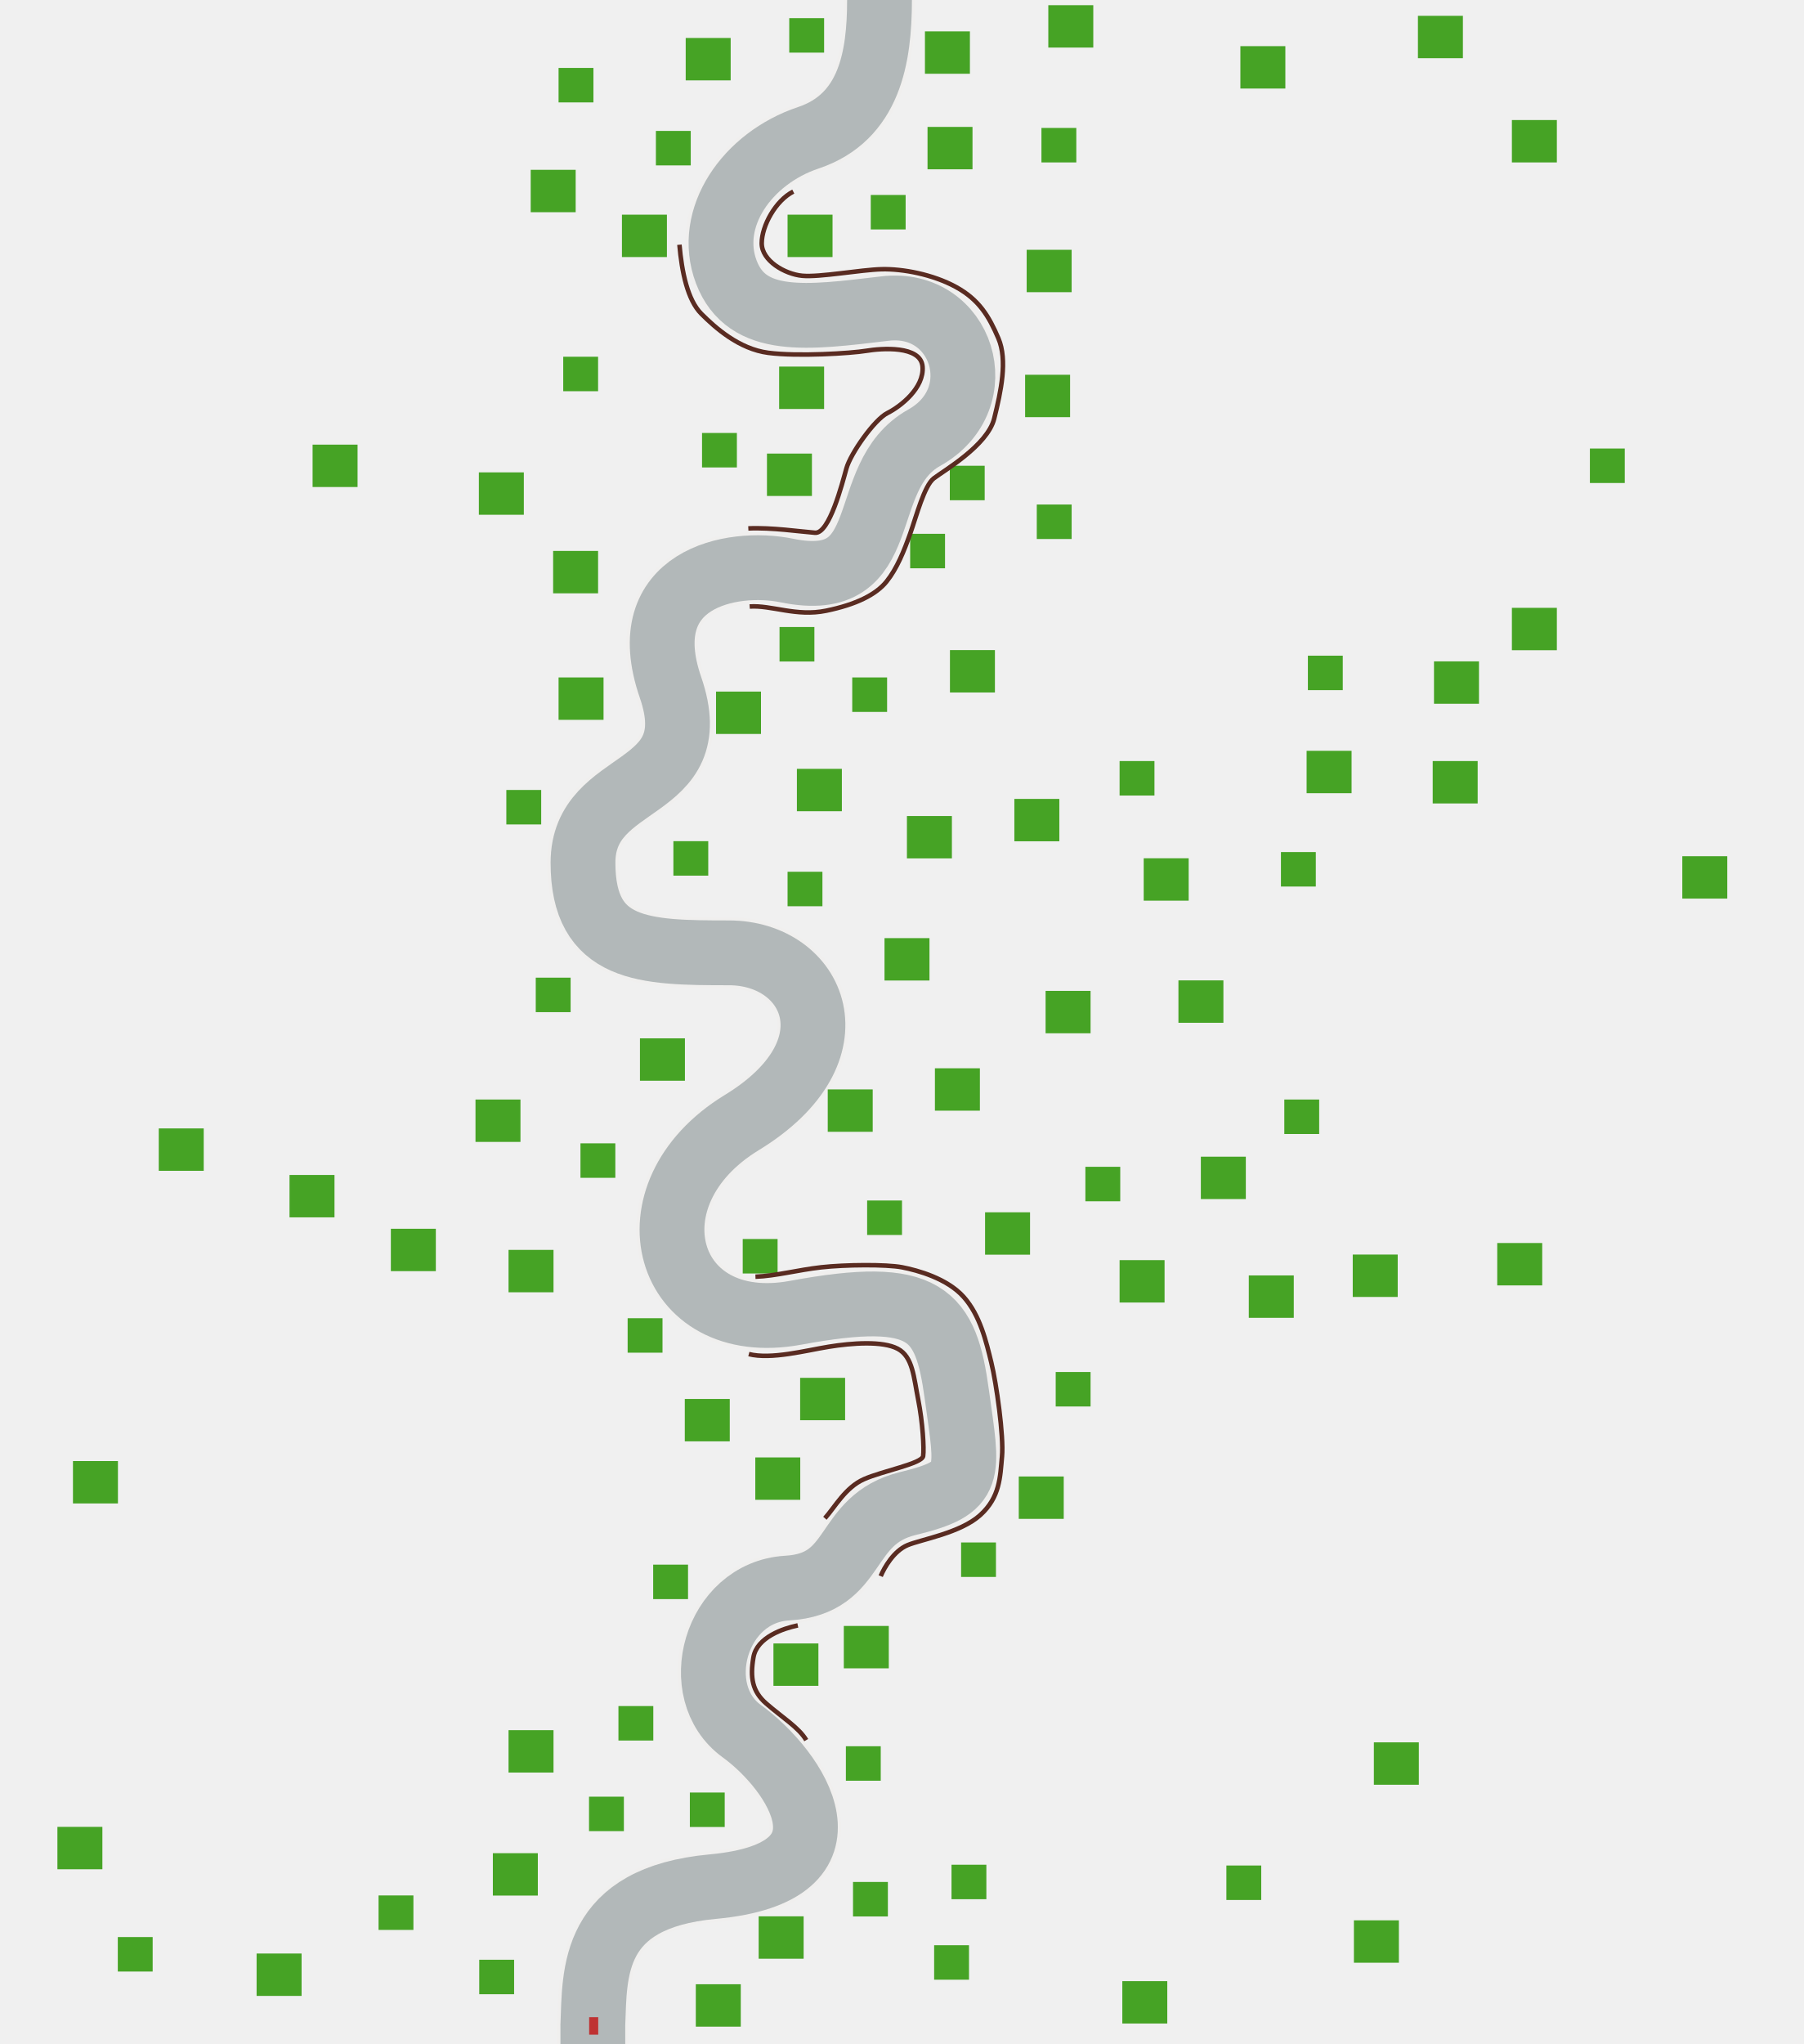
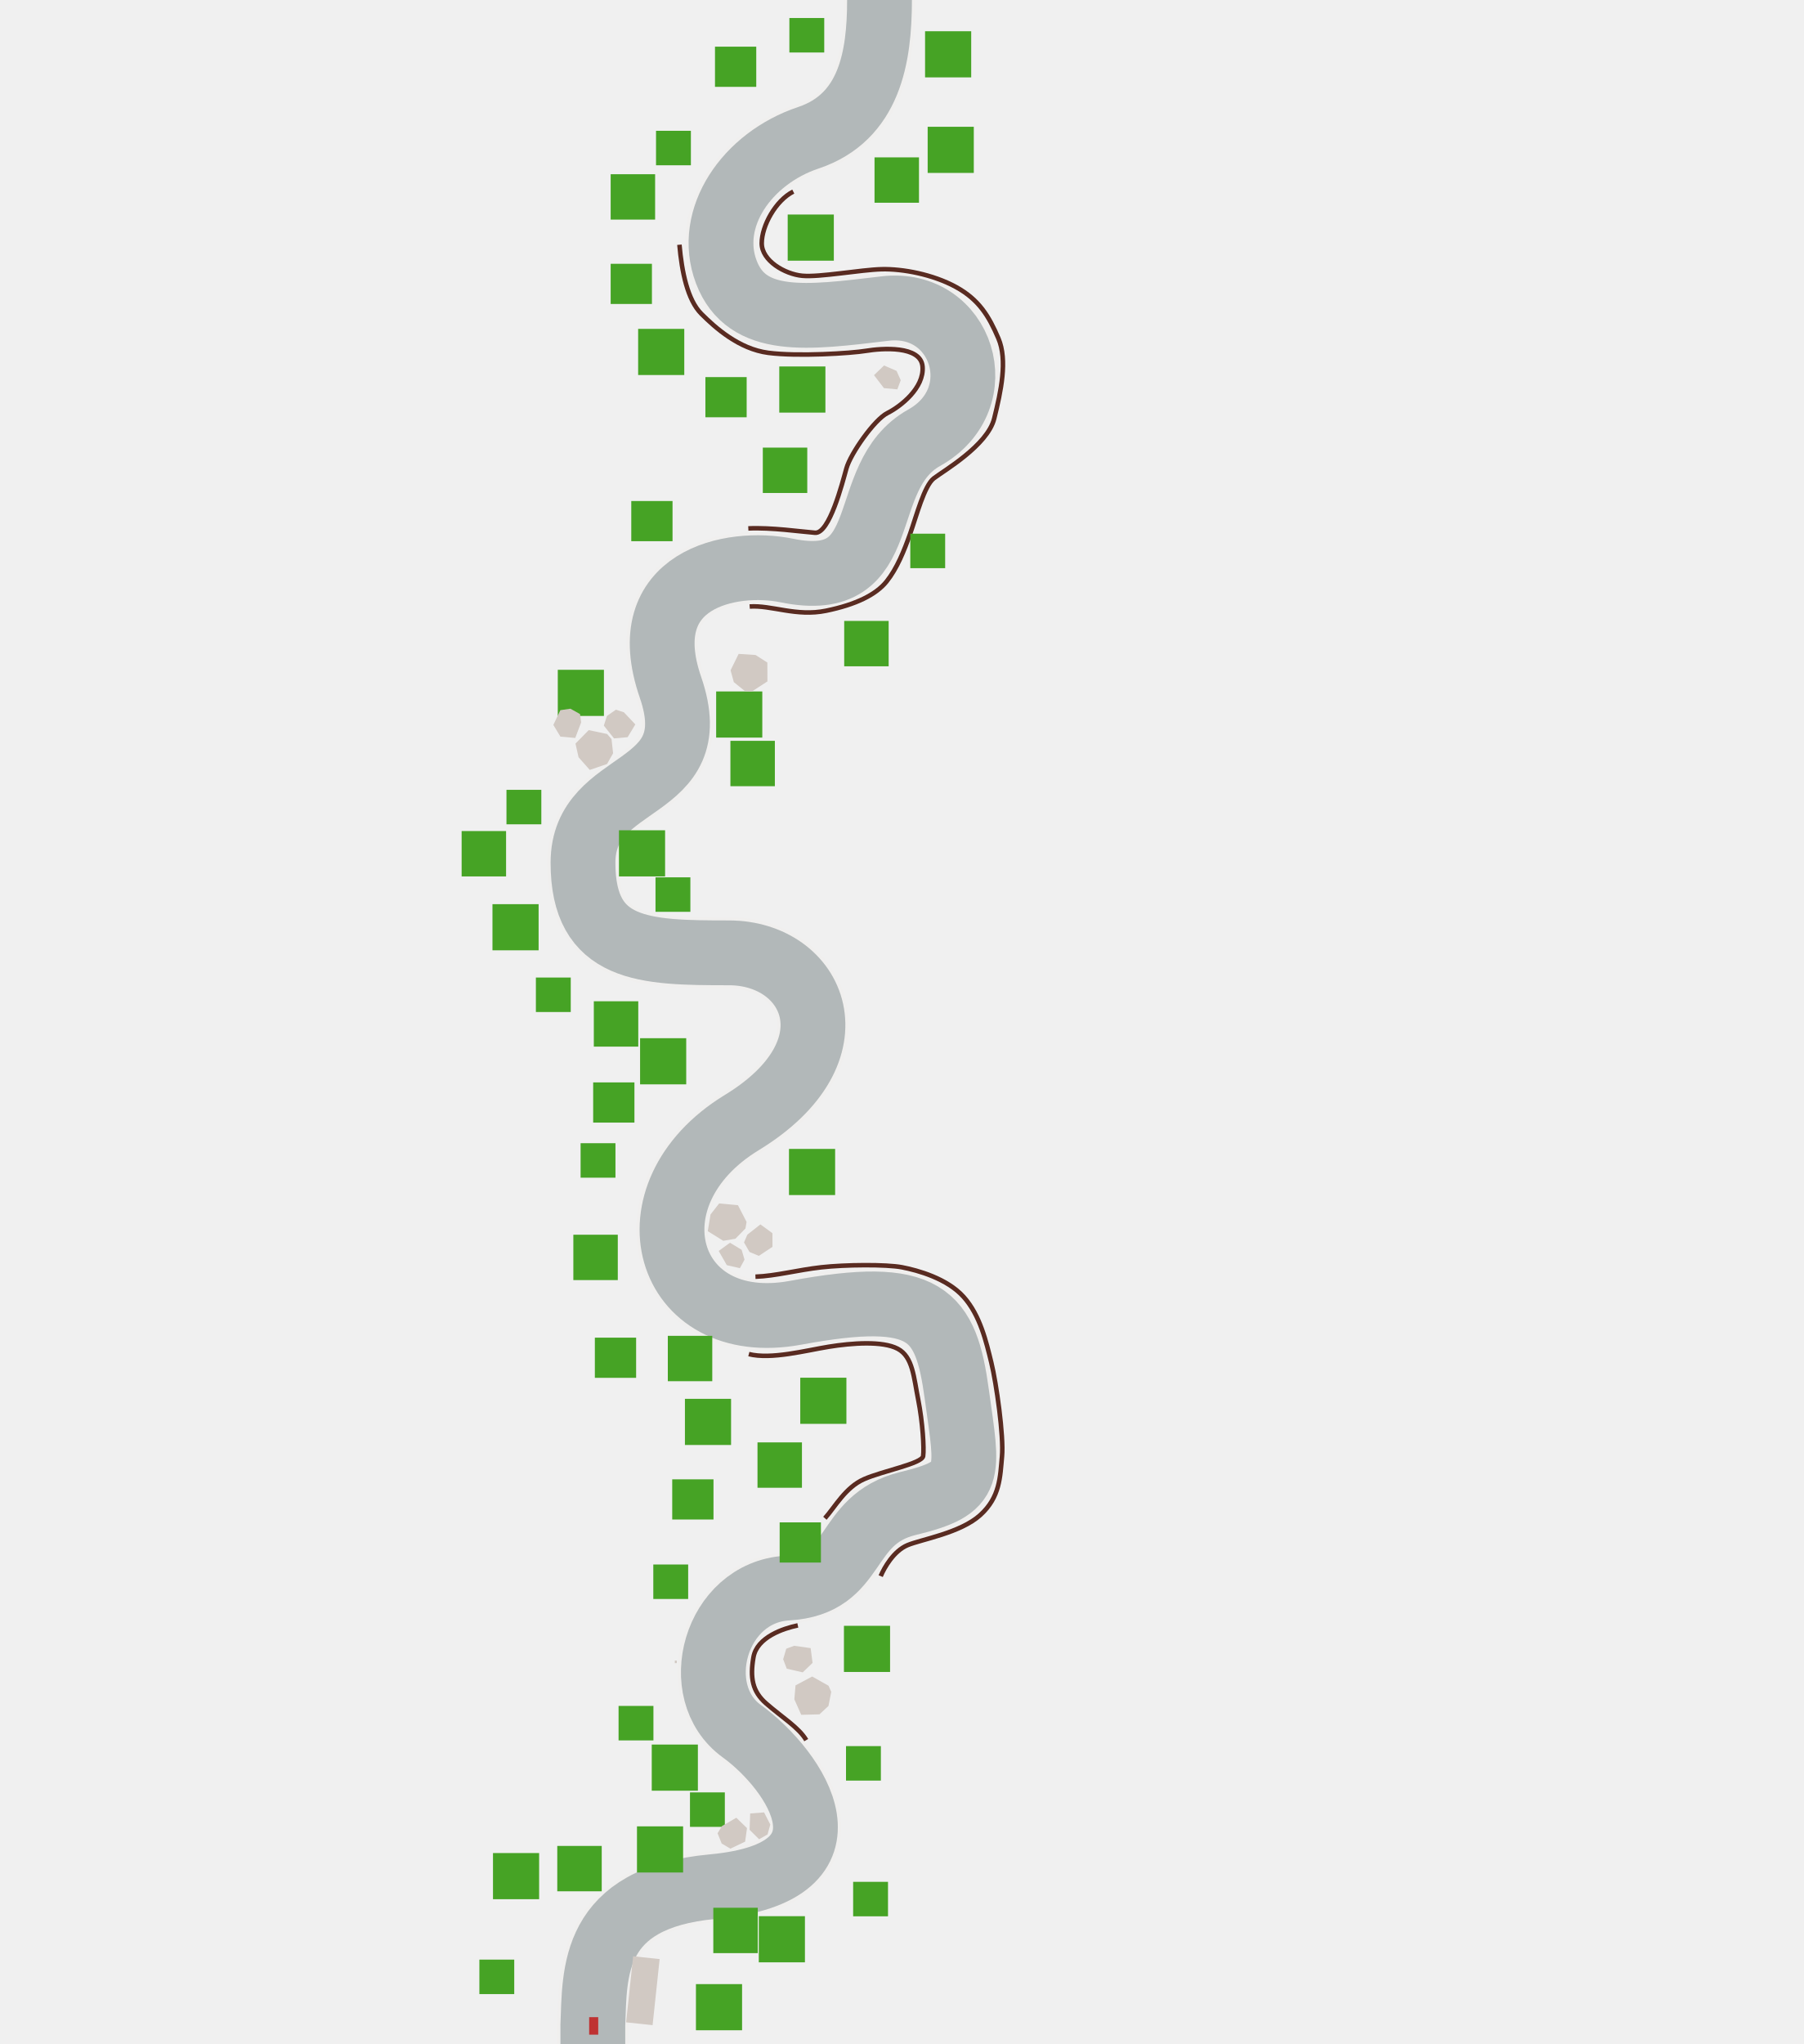
<svg xmlns="http://www.w3.org/2000/svg" width="13918" height="15768" viewBox="0 0 13918 15768" fill="none">
  <g clip-path="url(#clip0_912_2577)">
    <path opacity="0.4" d="M4574.45 15768C4574.45 15616.5 4574.45 15704 4574.45 15623C4590.64 15217.5 4558.9 14640.8 5500.5 14554C6677.5 14445.5 6139.45 13656 5723.46 13354.5C5307.46 13053 5516.5 12283.6 6074 12251C6631.5 12218.4 6494 11723 7006.5 11598.5C7519 11474 7468.04 11378 7383 10757C7297.96 10136 7152.5 9939.52 6139.45 10127C5126.41 10314.5 4814.41 9214.5 5723.45 8660C6632.5 8105.5 6281.5 7350.5 5624.5 7350.5C4967.5 7350.5 4498.5 7339.5 4498.5 6655.5C4498.5 5971.5 5463.05 6142 5173.5 5302C4883.95 4462 5647 4314 6070.5 4401C6923.5 4576.23 6592 3678 7131 3377C7670 3076 7426 2309 6828 2380.5C6230 2452 5763 2515.5 5604.5 2098.5C5446 1681.5 5764 1221 6237 1063C6710 905 6786.5 442.5 6786.5 0" stroke="#53656A" stroke-width="500" />
    <path opacity="0.01" d="M4574.45 15768C4574.45 15616.5 4574.45 15704 4574.45 15623C4590.64 15217.5 4558.9 14640.8 5500.5 14554C6677.5 14445.5 6139.45 13656 5723.46 13354.5C5307.46 13053 5516.5 12283.6 6074 12251C6631.5 12218.4 6494 11723 7006.5 11598.5C7519 11474 7468.04 11378 7383 10757C7297.96 10136 7152.5 9939.52 6139.45 10127C5126.41 10314.5 4814.41 9214.5 5723.45 8660C6632.5 8105.5 6281.5 7350.5 5624.5 7350.5C4967.5 7350.5 4498.5 7339.5 4498.5 6655.5C4498.5 5971.5 5463.05 6142 5173.5 5302C4883.95 4462 5647 4314 6070.5 4401C6923.5 4576.23 6592 3678 7131 3377C7670 3076 7426 2309 6828 2380.5C6230 2452 5763 2515.5 5604.5 2098.5C5446 1681.5 5764 1221 6237 1063C6710 905 6786.5 442.5 6786.5 0" stroke="#FA5F3D" stroke-width="550" />
    <rect x="4546" y="15696" width="135" height="70" transform="rotate(-90 4546 15696)" fill="#BF3232" />
-     <rect x="5731" y="9558" width="269" height="266" fill="#46A325" />
-     <rect x="6691" y="9261" width="269" height="266" fill="#46A325" />
-     <rect x="6015" y="4837" width="269" height="266" fill="#46A325" />
-     <rect x="5196" y="6489" width="269" height="266" fill="#46A325" />
-     <rect x="3907" y="6094" width="269" height="266" fill="#46A325" />
-     <rect x="4134" y="7542" width="269" height="266" fill="#46A325" />
-     <rect x="7329" y="3593" width="269" height="266" fill="#46A325" />
-     <rect x="7023" y="4118" width="269" height="266" fill="#46A325" />
-     <rect x="6719" y="1504" width="269" height="266" fill="#46A325" />
-     <rect x="6090" y="140" width="269" height="266" fill="#46A325" />
-     <rect x="8036" y="987" width="269" height="266" fill="#46A325" />
-     <rect x="8000" y="3892" width="269" height="266" fill="#46A325" />
-     <rect x="5417" y="3340" width="269" height="266" fill="#46A325" />
-     <rect x="7416" y="11899" width="269" height="266" fill="#46A325" />
-     <rect x="6077" y="6725" width="269" height="266" fill="#46A325" />
-     <rect x="4346" y="2752" width="269" height="266" fill="#46A325" />
-     <rect x="5061" y="1010" width="269" height="266" fill="#46A325" />
-     <rect x="4310" y="524" width="269" height="266" fill="#46A325" />
-     <rect x="10092" y="5058" width="269" height="266" fill="#46A325" />
-     <rect x="9884" y="6573" width="269" height="266" fill="#46A325" />
-     <rect x="12268" y="3460" width="269" height="266" fill="#46A325" />
-     <rect x="8639" y="5871" width="269" height="266" fill="#46A325" />
-     <rect x="9910" y="8482" width="269" height="266" fill="#46A325" />
-     <rect x="8146" y="10584" width="269" height="266" fill="#46A325" />
-     <rect x="8375" y="9001" width="269" height="266" fill="#46A325" />
-     <rect x="4545" y="13860" width="269" height="266" fill="#46A325" />
-     <rect x="4772" y="13161" width="269" height="266" fill="#46A325" />
-     <rect x="6527" y="13471" width="269" height="266" fill="#46A325" />
-     <rect x="7342" y="14385" width="269" height="266" fill="#46A325" />
-     <rect x="7208" y="15006" width="269" height="266" fill="#46A325" />
-     <rect x="6582" y="14518" width="269" height="266" fill="#46A325" />
-     <rect x="9463" y="14391" width="269" height="266" fill="#46A325" />
-     <rect x="3698" y="15118" width="269" height="266" fill="#46A325" />
-     <rect x="909" y="14943" width="269" height="266" fill="#46A325" />
-     <rect x="2921" y="14622" width="269" height="266" fill="#46A325" />
-     <rect x="4479" y="8820" width="269" height="266" fill="#46A325" />
-     <rect x="4843" y="10169" width="269" height="266" fill="#46A325" />
-     <rect x="5040" y="12070" width="269" height="266" fill="#46A325" />
-     <rect x="5323" y="13828" width="269" height="266" fill="#46A325" />
-     <rect x="6576" y="5226" width="269" height="266" fill="#46A325" />
-     <rect x="6174" y="10629" width="347" height="327" fill="#46A325" />
-     <rect x="5284" y="10792" width="347" height="327" fill="#46A325" />
-     <rect x="5828" y="11243" width="347" height="327" fill="#46A325" />
-     <rect x="6511" y="12543" width="347" height="327" fill="#46A325" />
-     <rect x="5968" y="12678" width="347" height="327" fill="#46A325" />
-     <rect x="7861" y="11390" width="347" height="327" fill="#46A325" />
-     <rect x="9636" y="9839" width="347" height="327" fill="#46A325" />
-     <rect x="9266" y="8923" width="347" height="327" fill="#46A325" />
-     <rect x="7601" y="9352" width="347" height="327" fill="#46A325" />
-     <rect x="7214" y="8241" width="347" height="327" fill="#46A325" />
-     <rect x="6825" y="7237" width="347" height="327" fill="#46A325" />
-     <rect x="4938" y="8010" width="347" height="327" fill="#46A325" />
-     <rect x="3669" y="8482" width="347" height="327" fill="#46A325" />
-     <rect x="8068" y="7644" width="347" height="327" fill="#46A325" />
-     <rect x="8639" y="9721" width="347" height="327" fill="#46A325" />
-     <rect x="8825" y="6621" width="347" height="327" fill="#46A325" />
-     <rect x="6998" y="6295" width="347" height="327" fill="#46A325" />
-     <rect x="5918" y="3499" width="347" height="327" fill="#46A325" />
-     <rect x="7330" y="5015" width="347" height="327" fill="#46A325" />
-     <rect x="7922" y="1927" width="347" height="327" fill="#46A325" />
-     <rect x="7157" y="979" width="347" height="327" fill="#46A325" />
-     <rect x="7827" y="6163" width="347" height="327" fill="#46A325" />
-     <rect x="6149" y="5931" width="347" height="327" fill="#46A325" />
-     <rect x="8089" y="40" width="347" height="327" fill="#46A325" />
-     <rect x="9571" y="356" width="347" height="327" fill="#46A325" />
-     <rect x="2412" y="3430" width="347" height="327" fill="#46A325" />
-     <rect x="6012" y="2828" width="347" height="327" fill="#46A325" />
-     <rect x="5525" y="5335" width="347" height="327" fill="#46A325" />
-     <rect x="9093" y="7563" width="347" height="327" fill="#46A325" />
-     <rect x="6387" y="8404" width="347" height="327" fill="#46A325" />
-     <rect x="5369" y="15307" width="347" height="327" fill="#46A325" />
-     <rect x="5854" y="14783" width="347" height="327" fill="#46A325" />
-     <rect x="8660" y="15283" width="347" height="327" fill="#46A325" />
-     <rect x="10601" y="13441" width="347" height="327" fill="#46A325" />
-     <rect x="3803" y="14296" width="347" height="327" fill="#46A325" />
-     <rect x="3924" y="13347" width="347" height="327" fill="#46A325" />
-     <rect x="563" y="11271" width="347" height="327" fill="#46A325" />
-     <rect x="4095" y="1310" width="347" height="327" fill="#46A325" />
-     <rect x="10438" y="9678" width="347" height="327" fill="#46A325" />
-     <rect x="1980" y="15070" width="347" height="327" fill="#46A325" />
-     <rect x="3016" y="9479" width="347" height="327" fill="#46A325" />
-     <rect x="3924" y="9642" width="347" height="327" fill="#46A325" />
-     <rect x="443" y="14093" width="347" height="327" fill="#46A325" />
-     <rect x="1225" y="8705" width="347" height="327" fill="#46A325" />
-     <rect x="4268" y="4250" width="347" height="327" fill="#46A325" />
-     <rect x="4310" y="5226" width="347" height="327" fill="#46A325" />
-     <rect x="3695" y="3644" width="347" height="327" fill="#46A325" />
-     <rect x="10447" y="14814" width="347" height="327" fill="#46A325" />
-     <rect x="5291" y="293" width="347" height="327" fill="#46A325" />
-     <rect x="4799" y="1656" width="347" height="327" fill="#46A325" />
-     <rect x="6077" y="1656" width="347" height="327" fill="#46A325" />
-     <rect x="7137" y="242" width="347" height="327" fill="#46A325" />
-     <rect x="7910" y="2891" width="347" height="327" fill="#46A325" />
-     <rect x="11065" y="5102" width="347" height="327" fill="#46A325" />
-     <rect x="10082" y="5792" width="347" height="327" fill="#46A325" />
-     <rect x="10941" y="122" width="347" height="327" fill="#46A325" />
-     <rect x="11666" y="926" width="347" height="327" fill="#46A325" />
-     <rect x="12981" y="6605" width="347" height="327" fill="#46A325" />
-     <rect x="11553" y="9589" width="347" height="327" fill="#46A325" />
-     <rect x="2234" y="9064" width="347" height="327" fill="#46A325" />
-     <rect x="11055" y="5871" width="347" height="327" fill="#46A325" />
-     <rect x="11666" y="4689" width="347" height="327" fill="#46A325" />
    <path d="M6365.13 11712.3C6443.13 11625.3 6523.13 11474.3 6666.63 11410.8C6810.13 11347.3 7114.63 11290.8 7123.13 11232.8C7131.63 11174.8 7119.63 10971.3 7085.13 10797.8C7050.63 10624.3 7043.63 10466.8 6927.13 10404.8C6810.63 10342.8 6572.63 10360.3 6394.13 10389.3C6215.63 10418.3 5950.63 10489.3 5778.13 10445.8" stroke="#592B21" stroke-width="35" />
    <path d="M5829.13 9848.84C5986.63 9843.34 6154.13 9796.84 6337.13 9776.34C6520.13 9755.84 6839.13 9752.84 6960.63 9776.34C7082.13 9799.84 7308.63 9862.34 7436.13 10005.3C7563.63 10148.3 7610.13 10352.3 7649.13 10511.3C7688.13 10670.3 7746.13 11077.8 7731.63 11235.8C7717.13 11393.8 7716.63 11549.3 7563.63 11687.8C7410.63 11826.3 7108.63 11875.3 7002.63 11919.8C6896.63 11964.3 6823.13 12092.3 6795.63 12158.8" stroke="#592B21" stroke-width="35" />
    <path d="M5784.62 4678.84C5952.62 4666.84 6144.12 4758.84 6374.62 4711.34C6605.12 4663.84 6759.62 4587.34 6840.62 4486.34C6921.62 4385.34 6976.12 4249.34 7023.62 4115.34C7071.12 3981.34 7131.62 3746.84 7205.62 3689.84C7279.62 3632.84 7620.12 3436.84 7671.62 3228.34C7723.12 3019.84 7776.12 2779.34 7703.62 2609.84C7631.12 2440.34 7555.12 2311.84 7376.12 2213.84C7197.12 2115.84 6963.62 2072.84 6802.62 2076.84C6641.62 2080.84 6323.62 2140.34 6189.62 2127.34C6055.62 2114.34 5877.62 2011.34 5877.62 1876.84C5877.62 1742.34 5985.12 1546.34 6121.12 1477.84" stroke="#592B21" stroke-width="35" />
    <path d="M5242.62 1887.84C5260.62 2096.34 5305.12 2314.34 5411.62 2420.84C5518.12 2527.34 5701.62 2692.34 5928.12 2721.84C6154.62 2751.34 6566.12 2725.84 6683.62 2706.34C6801.12 2686.84 7105.62 2663.34 7118.62 2828.34C7131.62 2993.34 6948.62 3135.84 6847.62 3186.34C6746.62 3236.84 6563.12 3498.84 6531.12 3613.34C6499.12 3727.84 6399.62 4118.34 6289.12 4109.84C6178.62 4101.34 5953.12 4067.84 5774.12 4076.34" stroke="#592B21" stroke-width="35" />
    <path d="M6156.12 12538.8C6045.62 12561.8 5840.12 12629.3 5813.62 12785.3C5787.12 12941.3 5804.13 13047.3 5912.12 13141.3C6036.12 13249.3 6165.12 13327.8 6221.12 13423.8" stroke="#592B21" stroke-width="35" />
+     <rect x="5058" y="6768" width="269" height="266" fill="#46A325" />
+     <rect x="3908" y="6093" width="269" height="266" fill="#46A325" />
+     <rect x="4135" y="7541" width="269" height="266" fill="#46A325" />
+     <rect x="7024" y="4117" width="269" height="266" fill="#46A325" />
+     <rect x="6091" y="139" width="269" height="266" fill="#46A325" />
+     <rect x="5062" y="1009" width="269" height="266" fill="#46A325" />
+     <rect x="4773" y="13160" width="269" height="266" fill="#46A325" />
+     <rect x="6528" y="13470" width="269" height="266" fill="#46A325" />
+     <rect x="6583" y="14517" width="269" height="266" fill="#46A325" />
+     <rect x="3699" y="15117" width="269" height="266" fill="#46A325" />
+     <rect x="4480" y="8819" width="269" height="266" fill="#46A325" />
+     <rect x="5041" y="12069" width="269" height="266" fill="#46A325" />
+     <rect x="5324" y="13827" width="269" height="266" fill="#46A325" />
+     <rect x="6175" y="10628" width="356" height="356" fill="#46A325" />
+     <rect x="5285" y="10791" width="356" height="356" fill="#46A325" />
+     <rect x="6512" y="12542" width="356" height="356" fill="#46A325" />
+     <rect x="4939" y="8009" width="356" height="356" fill="#46A325" />
+     <rect x="7158" y="978" width="356" height="356" fill="#46A325" />
+     <rect x="6013" y="2827" width="356" height="356" fill="#46A325" />
+     <rect x="5526" y="5334" width="356" height="356" fill="#46A325" />
+     <rect x="5370" y="15306" width="356" height="356" fill="#46A325" />
+     <rect x="5855" y="14782" width="356" height="356" fill="#46A325" />
+     <rect x="3804" y="14295" width="356" height="356" fill="#46A325" />
+     <rect x="4304" y="5167" width="356" height="356" fill="#46A325" />
+     <rect x="6078" y="1655" width="356" height="356" fill="#46A325" />
+     <rect x="7138" y="241" width="356" height="356" fill="#46A325" />
+     <rect x="5187" y="11412" width="318.414" height="309.982" fill="#46A325" />
+     <rect x="4590" y="10319" width="318.414" height="309.982" fill="#46A325" />
+     <rect x="5443" y="2909" width="318.414" height="309.982" fill="#46A325" />
+     <rect x="4871" y="3865" width="318.414" height="309.982" fill="#46A325" />
+     <rect x="5517" y="360" width="318.414" height="309.982" fill="#46A325" />
+     <rect x="4712" y="2035" width="318.414" height="309.982" fill="#46A325" />
+     <rect x="6016" y="11744" width="318.414" height="309.982" fill="#46A325" />
+     <rect x="5845" y="11127" width="343" height="350" fill="#46A325" />
+     <rect x="5504" y="14717" width="343" height="350" fill="#46A325" />
+     <rect x="5636" y="5715" width="343" height="350" fill="#46A325" />
+     <rect x="5886" y="3453" width="343" height="350" fill="#46A325" />
+     <rect x="4712" y="1344" width="343" height="350" fill="#46A325" />
+     <rect x="4924" y="2537" width="356" height="356" fill="#46A325" />
+     <rect x="6088" y="8863" width="356" height="356" fill="#46A325" />
+     <rect x="5029" y="13458" width="356" height="356" fill="#46A325" />
+     <rect x="4915" y="14089" width="356" height="356" fill="#46A325" />
+     <rect x="3800" y="6975" width="356" height="356" fill="#46A325" />
+     <rect x="4776" y="6405" width="356" height="356" fill="#46A325" />
+     <rect x="3562" y="6411" width="343" height="350" fill="#46A325" />
+     <rect x="4577" y="8350" width="318.414" height="309.982" fill="#46A325" />
+     <rect x="4300" y="14240" width="343" height="350" fill="#46A325" />
+     <rect x="5153" y="10305" width="343" height="350" fill="#46A325" />
+     <rect x="4424" y="9525" width="343" height="350" fill="#46A325" />
+     <rect x="4582" y="7724" width="343" height="350" fill="#46A325" />
+     <rect x="6514" y="4790" width="343" height="350" fill="#46A325" />
+     <rect x="6748" y="1214" width="343" height="350" fill="#46A325" />
+     <path d="M5207 12830V12810H5222V12830H5207Z" fill="#D1C9C3" />
+     <path d="M5943.72 14075L5895.86 13981.3L5788.51 13989.5L5783.99 14115.6L5857.44 14188.6L5922.61 14151.3L5943.72 14075Z" fill="#D1C9C3" />
+     <path d="M5570.73 14087L5536.78 14142.4L5568.42 14221.2L5635.61 14261.2L5749.52 14207L5763.97 14102.6L5681.59 14022.4L5570.73 14087Z" fill="#D1C9C3" />
+     <path d="M4684.51 5662.21L4542.61 5632.36L4440.55 5736.21L4464.22 5841.64L4550.88 5939.54L4683.95 5893.71L4730.73 5811.19L4718.54 5701.33L4684.51 5662.21Z" fill="#D1C9C3" />
+     <path d="M4484.14 5572.87L4475.56 5508.42L4401.3 5467.14L4323.94 5478.46L4269.66 5592.33L4324.22 5682.48L4438.74 5692.84L4484.14 5572.87Z" fill="#D1C9C3" />
+     <path d="M6128 12696L6067 12718.5L6043 12800L6071 12873L6194 12901L6270 12828L6255 12714L6128 12696Z" fill="#D1C9C3" />
+     <path d="M6393.32 13004.3L6266.95 12933.1L6138.4 13001.5L6129.27 13109.2L6182.5 13228.6L6323.19 13224.9L6392.61 13160.2L6414.01 13051.8L6393.32 13004.3Z" fill="#D1C9C3" />
+     <path d="M5760.7 9426.12L5694.21 9297.25L5549.24 9283.73L5482.45 9368.67L5461.29 9497.7L5580.88 9571.92L5674.39 9556.05L5751.86 9477.21L5760.7 9426.12Z" fill="#D1C9C3" />
+     <path d="M5799.94 5335.33L5921.7 5256.58L5921 5110.97L5829.94 5052.8L5699.46 5044.35L5637.28 5170.61L5662.2 5262.13L5748.24 5331.53L5799.94 5335.33Z" fill="#D1C9C3" />
+     <path d="M5722.6 9641.24L5632.57 9586.79L5545.63 9650.31L5608.18 9759.85L5709.09 9783.28L5744.83 9717.22L5722.6 9641.24Z" fill="#D1C9C3" />
+     <path d="M5766.67 9524.74L5740.85 9584.41L5783.25 9658.03L5855.39 9688.16L5960.56 9618.5L5960.2 9513.12L5867.37 9445.28L5766.67 9524.74Z" fill="#D1C9C3" />
+     <path d="M6917.96 2861.09L6821.36 2819.37L6743.86 2894.12L6820.72 2994.15L6923.88 3003.64L6950.31 2933.33L6917.96 2861.09Z" fill="#D1C9C3" />
+     <path d="M4814.33 5495.03L4752.62 5474.56L4683.01 5523.28L4659.35 5597.8L4738.01 5696.42L4842.95 5686.78L4902.35 5588.33L4814.33 5495.03Z" fill="#D1C9C3" />
+     <path d="M5035.57 15622.6L5089.87 15112.9L4885.49 15091.1L4831.6 15597L4831.19 15600.9L5035.57 15622.6Z" fill="#D1C9C3" />
  </g>
  <defs>
    <clipPath id="clip0_912_2577">
      <rect width="13918" height="15768" fill="white" />
    </clipPath>
  </defs>
</svg>
